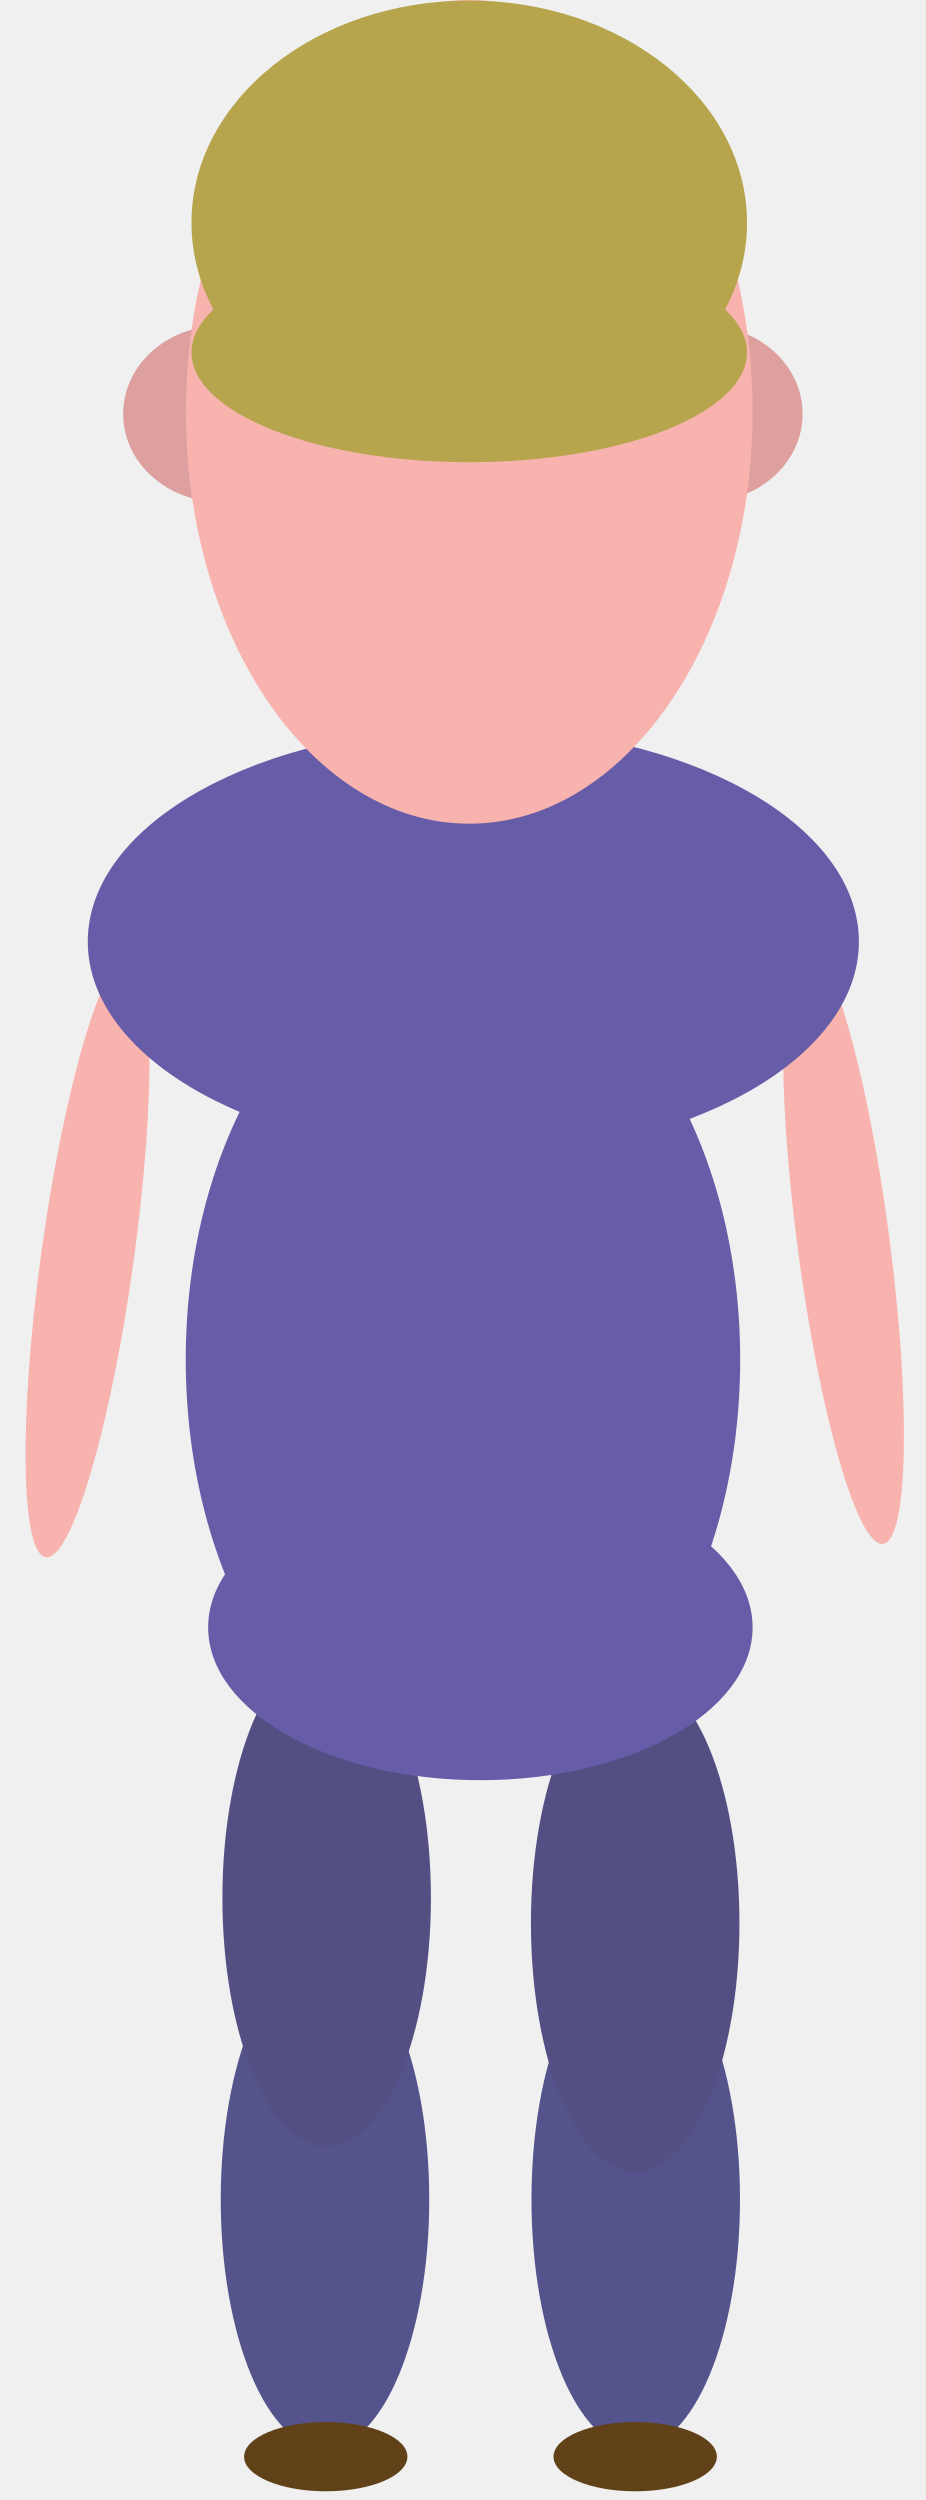
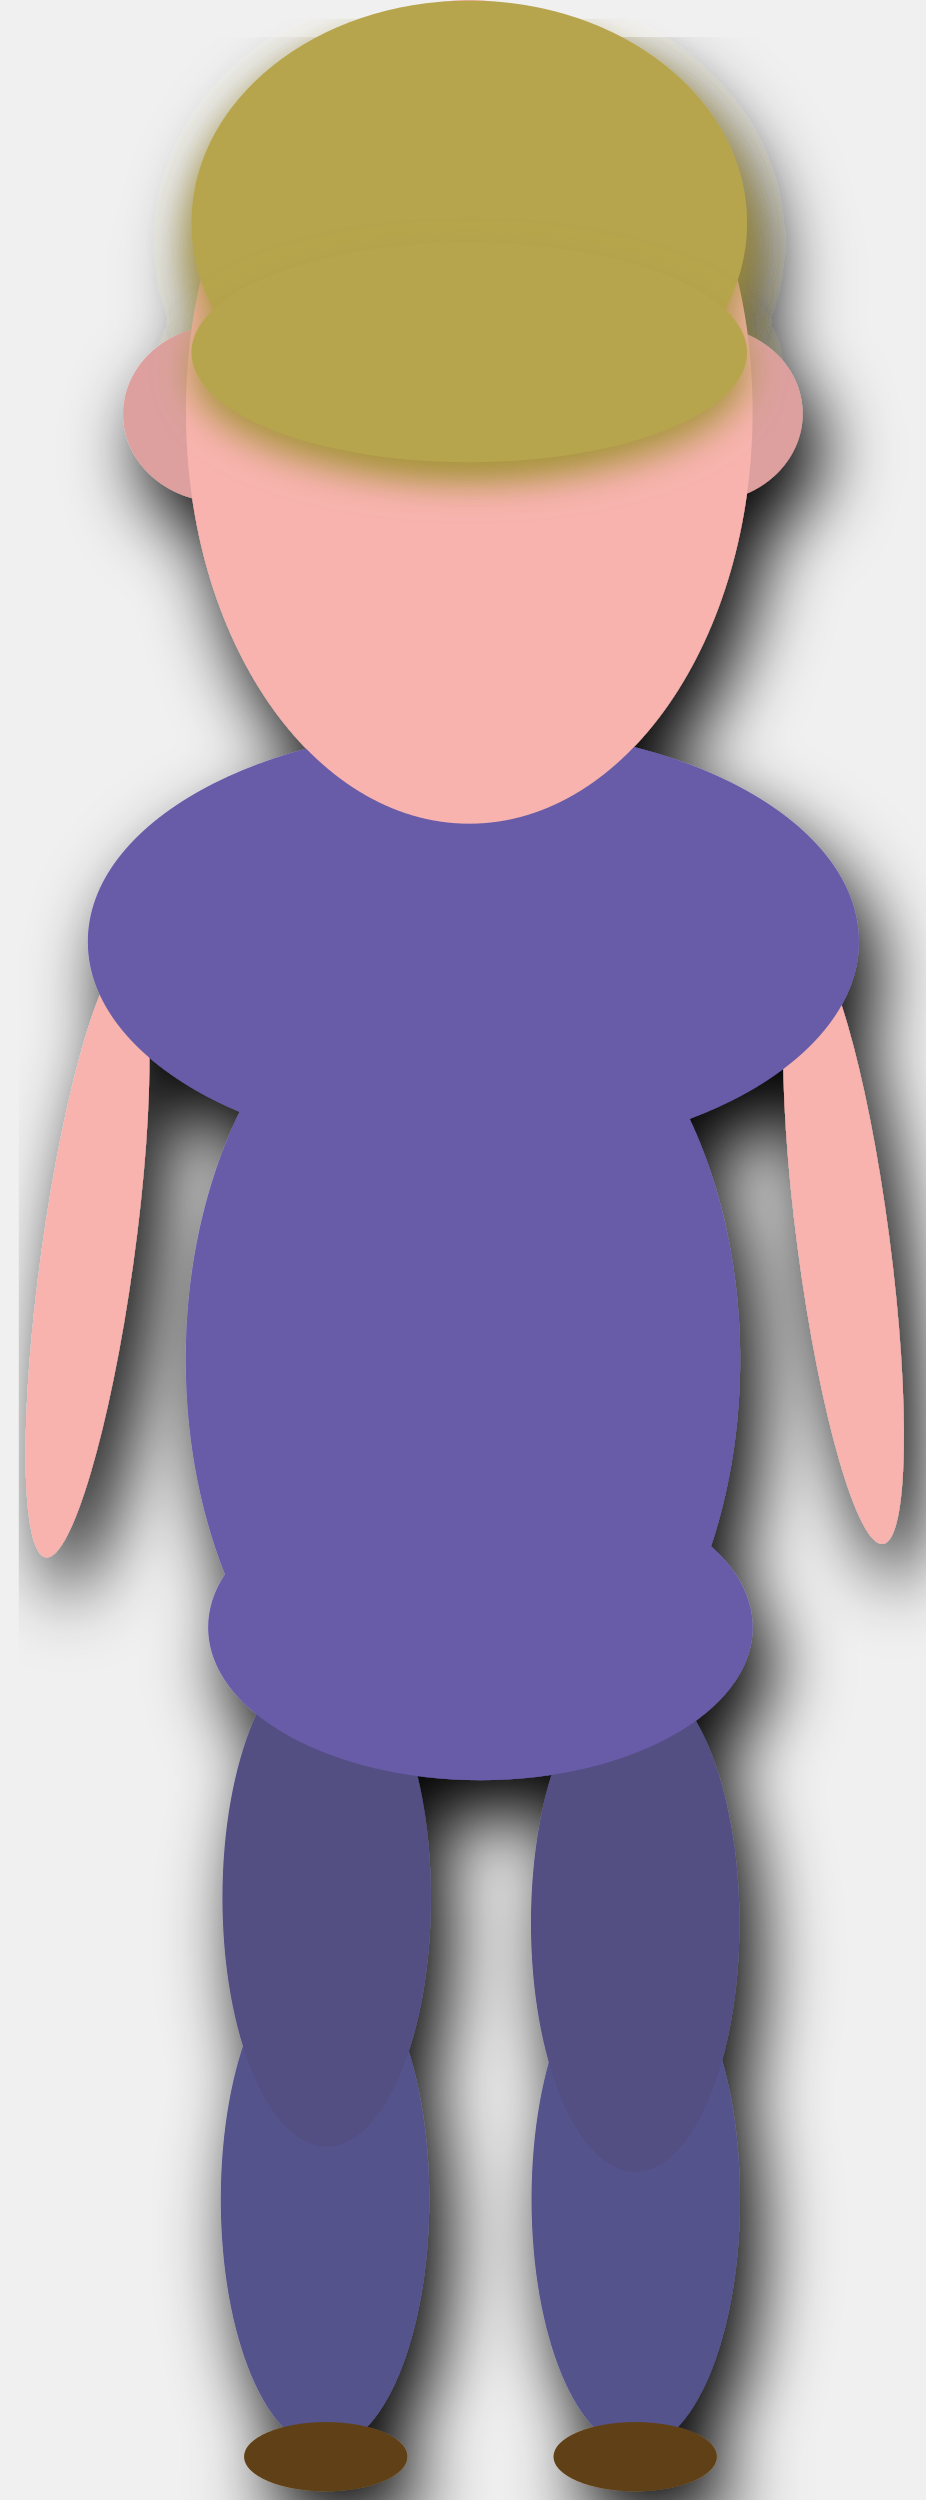
<svg xmlns="http://www.w3.org/2000/svg" viewBox="0 0 50 135" version="1.1">
  <defs>
    <style>
+       svg {
+         filter: drop-shadow(1px 2px 2px black);
+       }
+       
      .cls-yellow {
        fill: #b7a54e;
+         filter: drop-shadow(0 1px 1px #a7953e);
      }

      .cls-pink {
        fill: #dda09f;
      }

      .cls-purple {
        fill: #54538c;
      }

      .cls-white {
        fill: #fff;
      }

      .cls-black {
        fill: #231f20;
      }

      .cls-brown {
        fill: #604118;
      }

      .cls-blue {
        fill: #534f83;
      }

      .cls-light-red {
        fill: #9b7878;
      }

      .cls-light-purple {
        fill: #675ca8;
      }

      .cls-light-pink {
        fill: #f8b3af;
      }
    </style>
  </defs>
  <g>
    <ellipse class="cls-purple" cx="17.55" cy="118.77" rx="5.63" ry="13.43" />
    <ellipse class="cls-purple" cx="34.33" cy="118.77" rx="5.63" ry="13.43" />
    <ellipse class="cls-blue" cx="17.64" cy="102.49" rx="5.63" ry="13.43" />
    <ellipse class="cls-blue" cx="34.3" cy="103.85" rx="5.63" ry="13.43" />
    <ellipse class="cls-light-pink" cx="45.55" cy="67.11" rx="2.49" ry="16.4" transform="translate(-8.35 6.5) rotate(-7.48)" />
    <ellipse class="cls-light-pink" cx="4.73" cy="67.84" rx="16.4" ry="2.5" transform="translate(-63.12 63.22) rotate(-82.11)" />
    <ellipse class="cls-light-purple" cx="25.56" cy="50.85" rx="20.82" ry="11.56" />
    <ellipse class="cls-pink" cx="38.05" cy="22.35" rx="5.29" ry="4.77" />
    <ellipse class="cls-pink" cx="11.94" cy="22.35" rx="5.29" ry="4.77" />
    <ellipse class="cls-light-pink" cx="25.34" cy="22.24" rx="15.3" ry="22.24" />
    <ellipse class="cls-yellow" cx="25.34" cy="12.03" rx="15" ry="12" />
    <ellipse class="cls-yellow" cx="25.34" cy="19.03" rx="15" ry="5.93" />
    <ellipse class="cls-light-purple" cx="25" cy="73.42" rx="14.97" ry="22.58" />
    <ellipse class="cls-light-purple" cx="25.94" cy="87.88" rx="14.7" ry="8.25" />
    <ellipse class="cls-brown" cx="17.59" cy="132.66" rx="4.41" ry="1.87" />
    <ellipse class="cls-brown" cx="34.3" cy="132.66" rx="4.41" ry="1.87" />
  </g>
</svg>
